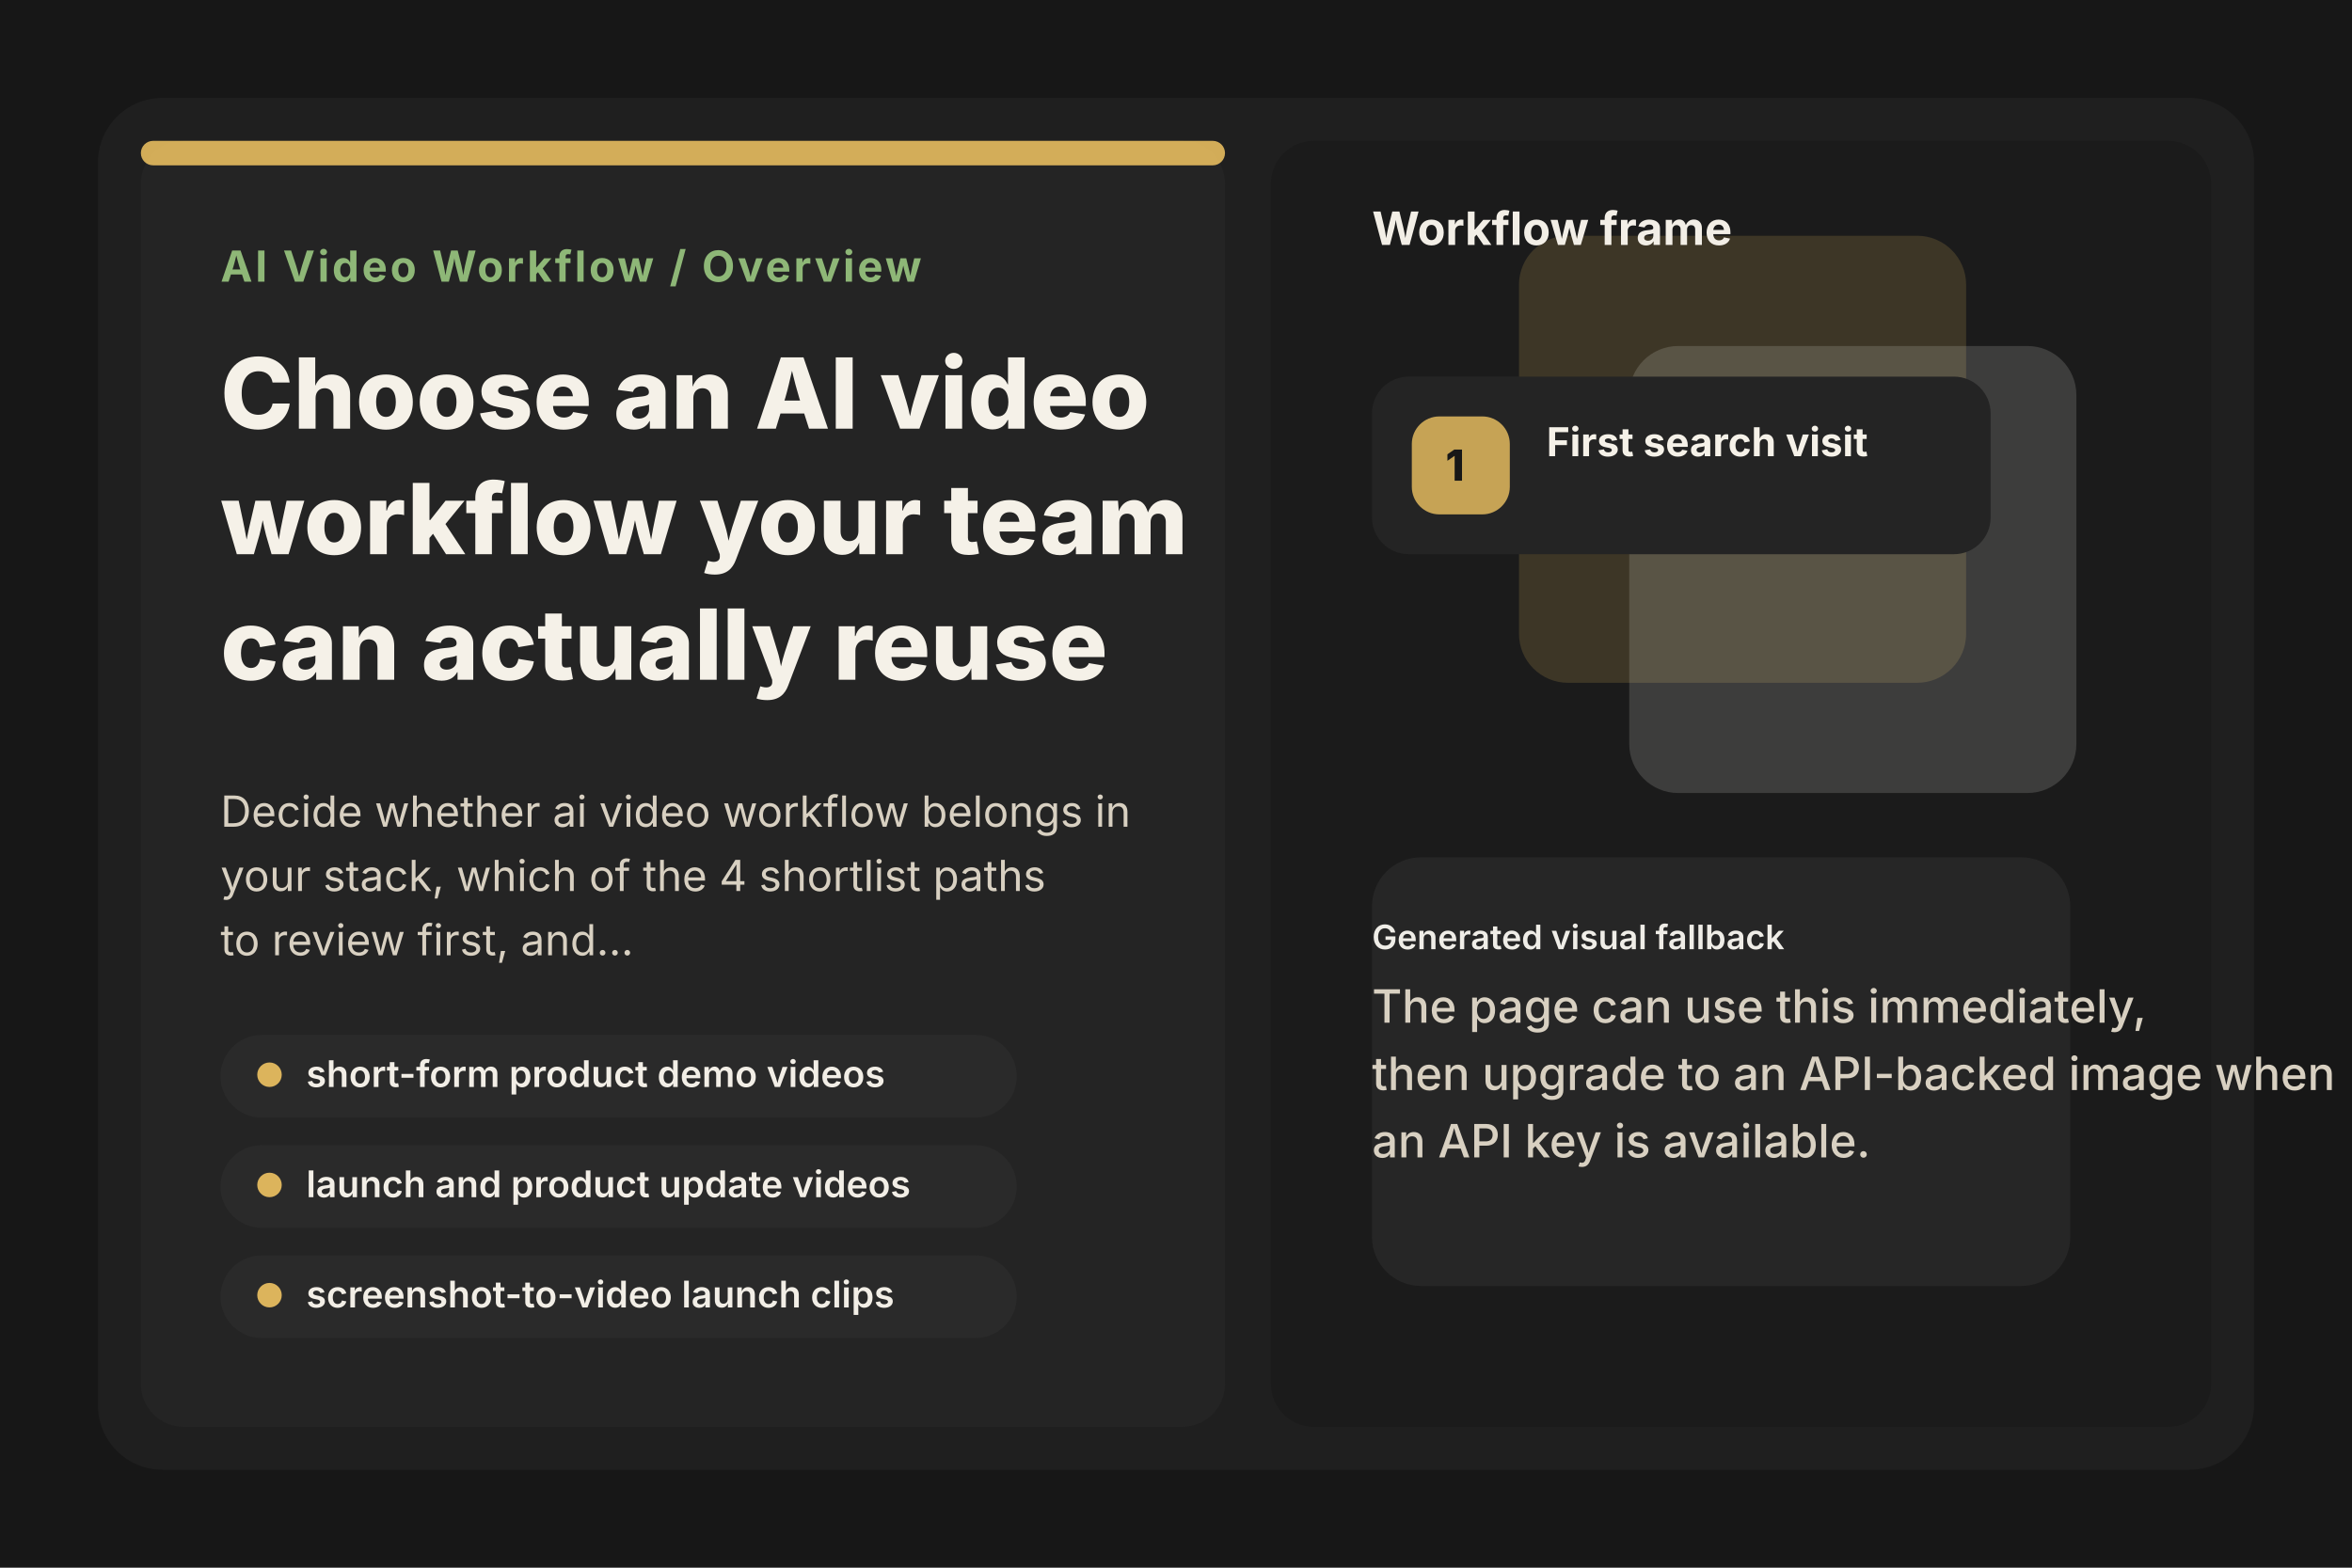
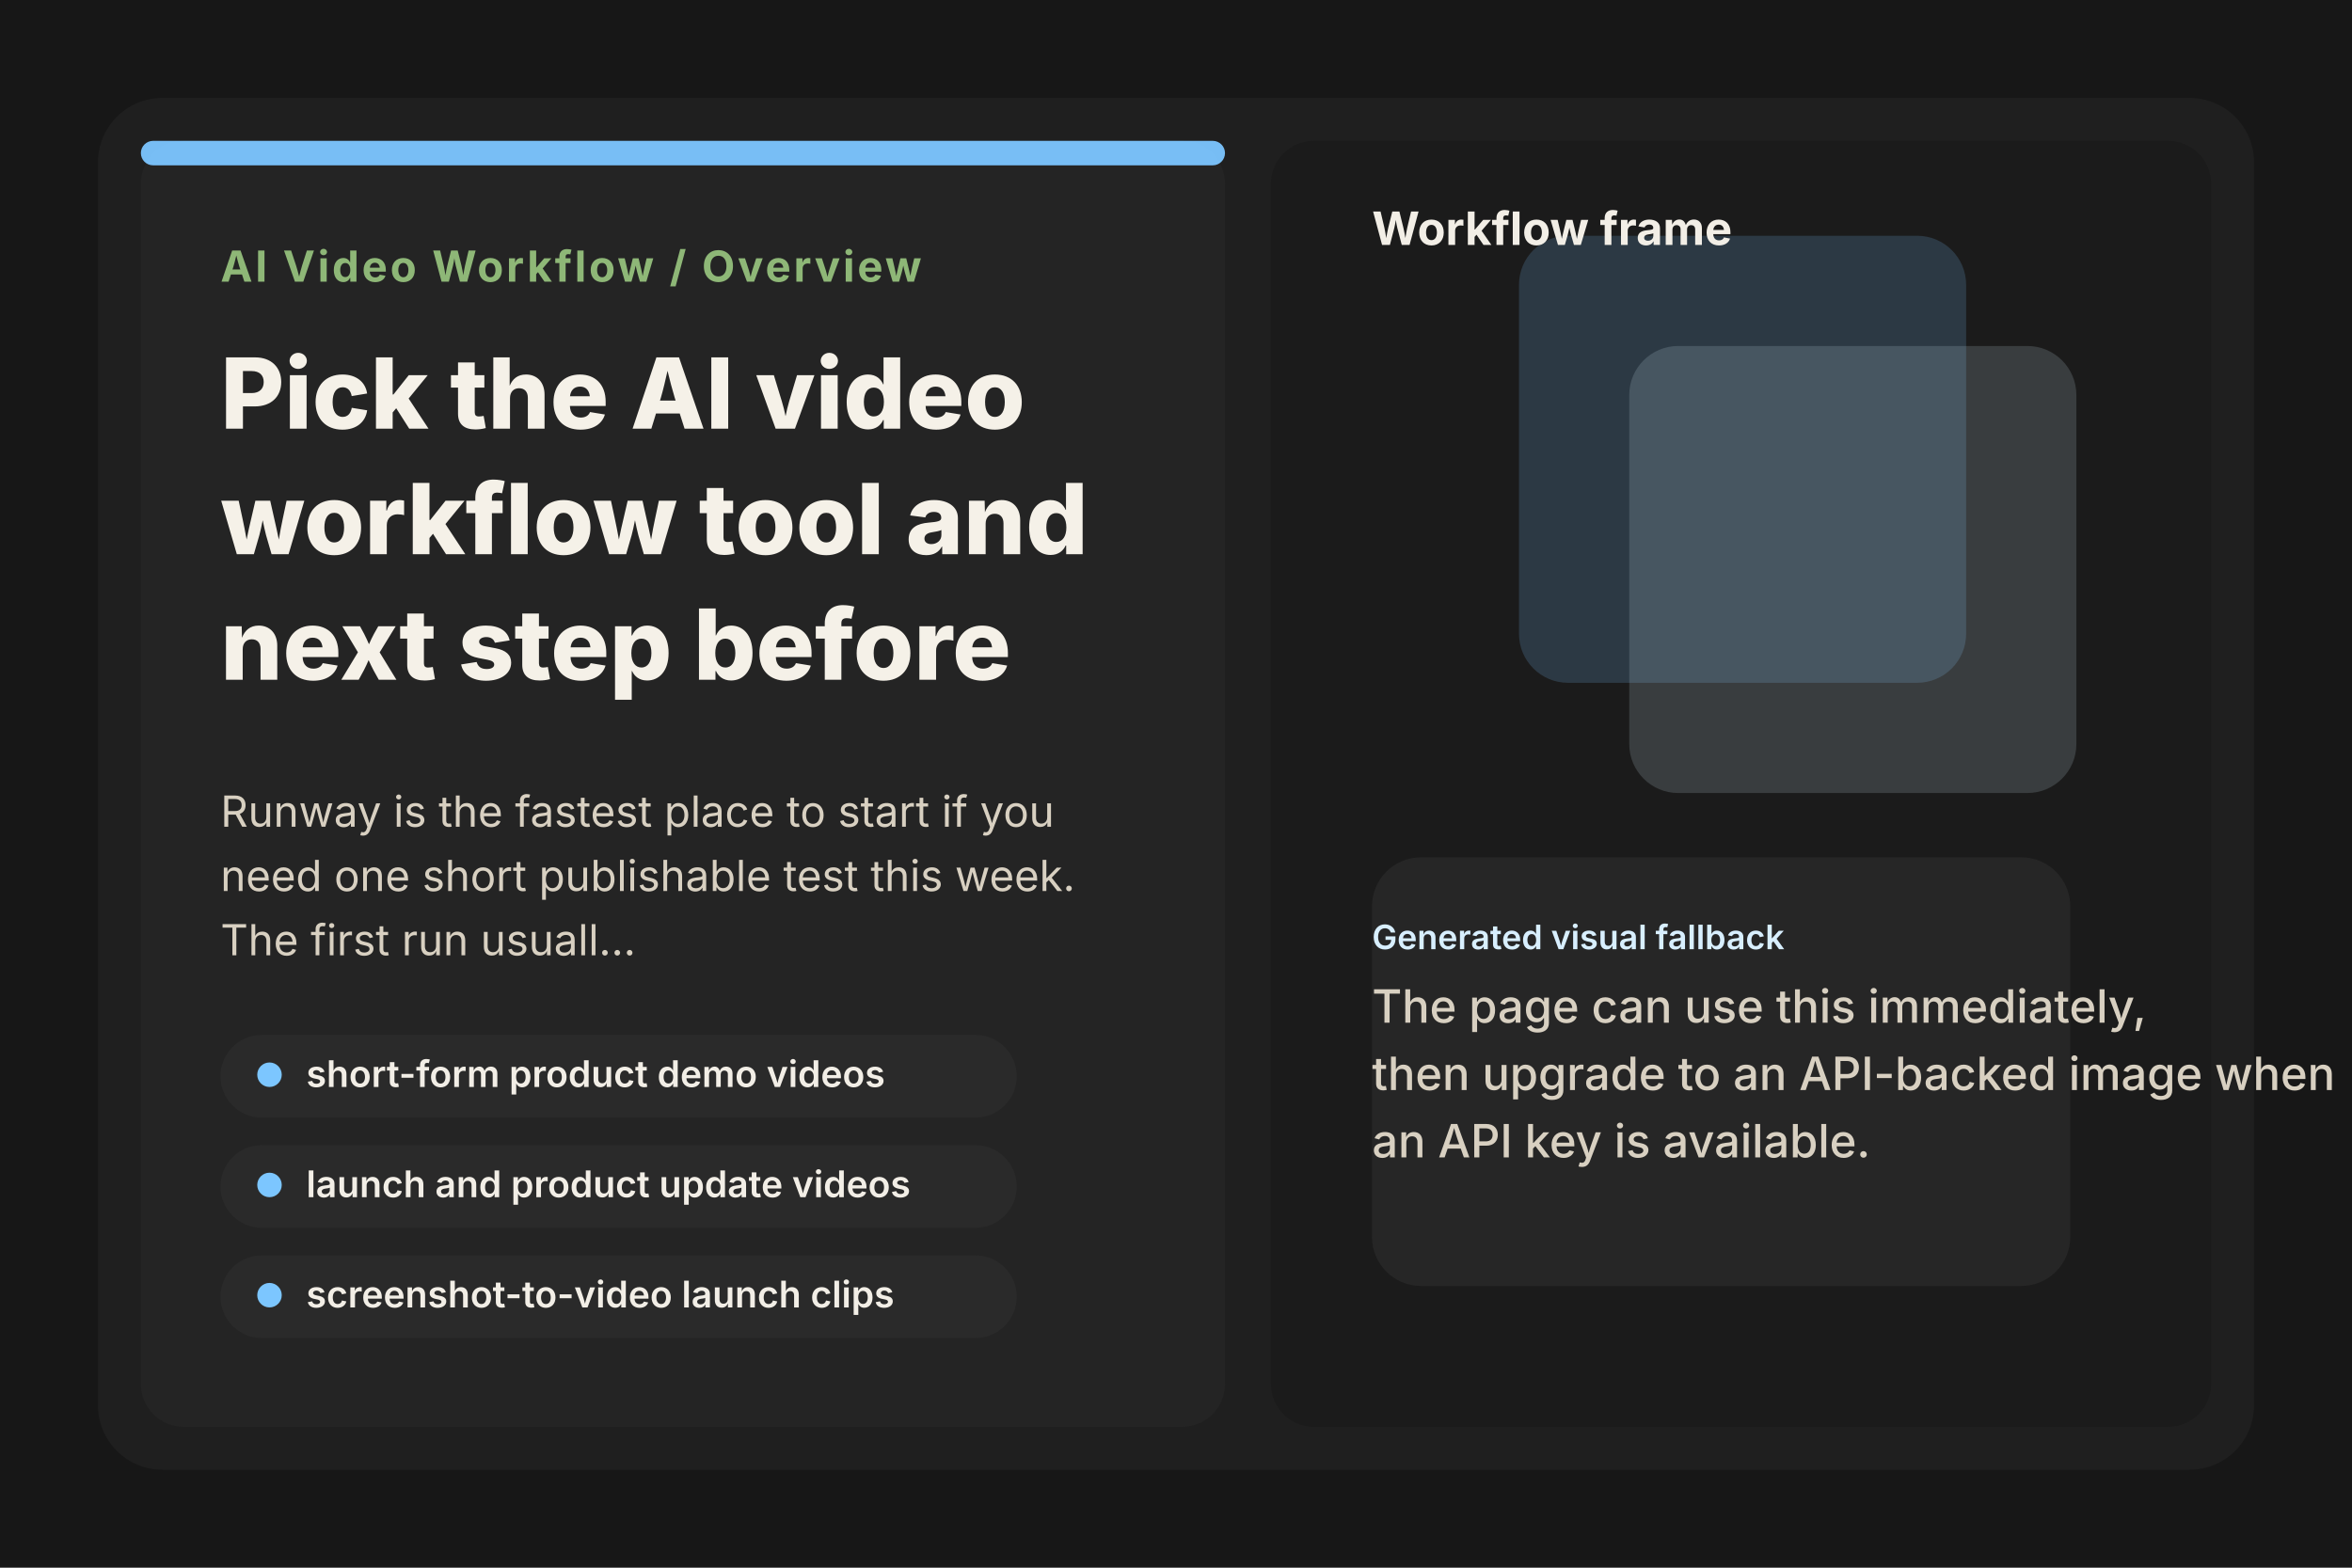
<svg xmlns="http://www.w3.org/2000/svg" width="1536" height="1024" viewBox="0 0 1536 1024" fill="none">
  <rect width="1536" height="1024" fill="#171717" />
  <rect x="64" y="64" width="1408" height="896" rx="42" fill="#1f1f1f" />
  <rect x="92" y="92" width="708" height="840" rx="28" fill="#242424" />
  <rect x="830" y="92" width="614" height="840" rx="28" fill="#1b1b1b" />
-   <rect x="92" y="92" width="708" height="16" rx="8" fill="#dcb45c" fill-opacity="0.95" />
-   <rect x="992" y="154" width="292" height="292" rx="32" fill="#dcb45c" fill-opacity="0.18" />
-   <rect x="1064" y="226" width="292" height="292" rx="32" fill="#efede7" fill-opacity="0.16" />
+   <rect x="92" y="92" width="708" height="16" rx="8" fill="#7cc6ff" fill-opacity="0.95" />
+   <rect x="992" y="154" width="292" height="292" rx="32" fill="#7cc6ff" fill-opacity="0.18" />
+   <rect x="1064" y="226" width="292" height="292" rx="32" fill="#d8efff" fill-opacity="0.16" />
  <rect x="896" y="560" width="456" height="280" rx="32" fill="#262626" />
  <text x="144" y="184" fill="#8eb777" font-family="Inter, Arial, sans-serif" font-size="28" font-weight="700" letter-spacing="1.8">AI Video Workflow / Overview</text>
-   <text x="144" y="280" fill="#f5f1e8" font-family="Inter, Arial, sans-serif" font-size="64" font-weight="800">Choose an AI video</text>
-   <text x="144" y="362" fill="#f5f1e8" font-family="Inter, Arial, sans-serif" font-size="64" font-weight="800">workflow your team</text>
-   <text x="144" y="444" fill="#f5f1e8" font-family="Inter, Arial, sans-serif" font-size="64" font-weight="800">can actually reuse</text>
-   <text x="144" y="540" fill="#d8d0c1" font-family="Inter, Arial, sans-serif" font-size="28" font-weight="400">Decide whether ai video workflow belongs in</text>
-   <text x="144" y="582" fill="#d8d0c1" font-family="Inter, Arial, sans-serif" font-size="28" font-weight="400">your stack, which of the 4 shortlist paths</text>
-   <text x="144" y="624" fill="#d8d0c1" font-family="Inter, Arial, sans-serif" font-size="28" font-weight="400">to review first, and...</text>
+   <text x="144" y="280" fill="#f5f1e8" font-family="Inter, Arial, sans-serif" font-size="64" font-weight="800">Pick the AI video</text>
+   <text x="144" y="362" fill="#f5f1e8" font-family="Inter, Arial, sans-serif" font-size="64" font-weight="800">workflow tool and</text>
+   <text x="144" y="444" fill="#f5f1e8" font-family="Inter, Arial, sans-serif" font-size="64" font-weight="800">next step before</text>
+   <text x="144" y="540" fill="#d8d0c1" font-family="Inter, Arial, sans-serif" font-size="28" font-weight="400">Runway is the fastest place to start if you</text>
+   <text x="144" y="582" fill="#d8d0c1" font-family="Inter, Arial, sans-serif" font-size="28" font-weight="400">need one short publishable test this week.</text>
+   <text x="144" y="624" fill="#d8d0c1" font-family="Inter, Arial, sans-serif" font-size="28" font-weight="400">The first run usuall...</text>
  <rect x="144" y="676" width="520" height="54" rx="27" fill="#2a2a2a" />
-   <circle cx="176" cy="702" r="8" fill="#dcb45c" />
+   <circle cx="176" cy="702" r="8" fill="#7cc6ff" />
  <text x="200" y="710" fill="#f2eee6" font-family="Inter, Arial, sans-serif" font-size="24" font-weight="600">short-form product demo videos</text>
  <rect x="144" y="748" width="520" height="54" rx="27" fill="#2a2a2a" />
-   <circle cx="176" cy="774" r="8" fill="#dcb45c" />
+   <circle cx="176" cy="774" r="8" fill="#7cc6ff" />
  <text x="200" y="782" fill="#f2eee6" font-family="Inter, Arial, sans-serif" font-size="24" font-weight="600">launch and product update videos</text>
  <rect x="144" y="820" width="520" height="54" rx="27" fill="#2a2a2a" />
-   <circle cx="176" cy="846" r="8" fill="#dcb45c" />
+   <circle cx="176" cy="846" r="8" fill="#7cc6ff" />
  <text x="200" y="854" fill="#f2eee6" font-family="Inter, Arial, sans-serif" font-size="24" font-weight="600">screenshot-to-video launch clips</text>
  <text x="896" y="160" fill="#f2eee6" font-family="Inter, Arial, sans-serif" font-size="30" font-weight="700">Workflow frame</text>
-   <rect x="896" y="246" width="404" height="116" rx="24" fill="#242424" />
-   <rect x="922" y="272" width="64" height="64" rx="18" fill="#dcb45c" fill-opacity="0.88" />
-   <text x="944" y="314" fill="#171717" font-family="Inter, Arial, sans-serif" font-size="28" font-weight="800">1</text>
-   <text x="1010" y="298" fill="#f5f1e8" font-family="Inter, Arial, sans-serif" font-size="26" font-weight="700">First search visit</text>
-   <text x="896" y="620" fill="#efede7" font-family="Inter, Arial, sans-serif" font-size="22" font-weight="600">Generated visual fallback</text>
+   <text x="896" y="620" fill="#d8efff" font-family="Inter, Arial, sans-serif" font-size="22" font-weight="600">Generated visual fallback</text>
  <text x="896" y="668" fill="#d8d0c1" font-family="Inter, Arial, sans-serif" font-size="30" font-weight="500">The page can use this immediately,</text>
  <text x="896" y="712" fill="#d8d0c1" font-family="Inter, Arial, sans-serif" font-size="30" font-weight="500">then upgrade to an API-backed image when</text>
  <text x="896" y="756" fill="#d8d0c1" font-family="Inter, Arial, sans-serif" font-size="30" font-weight="500">an API key is available.</text>
</svg>
